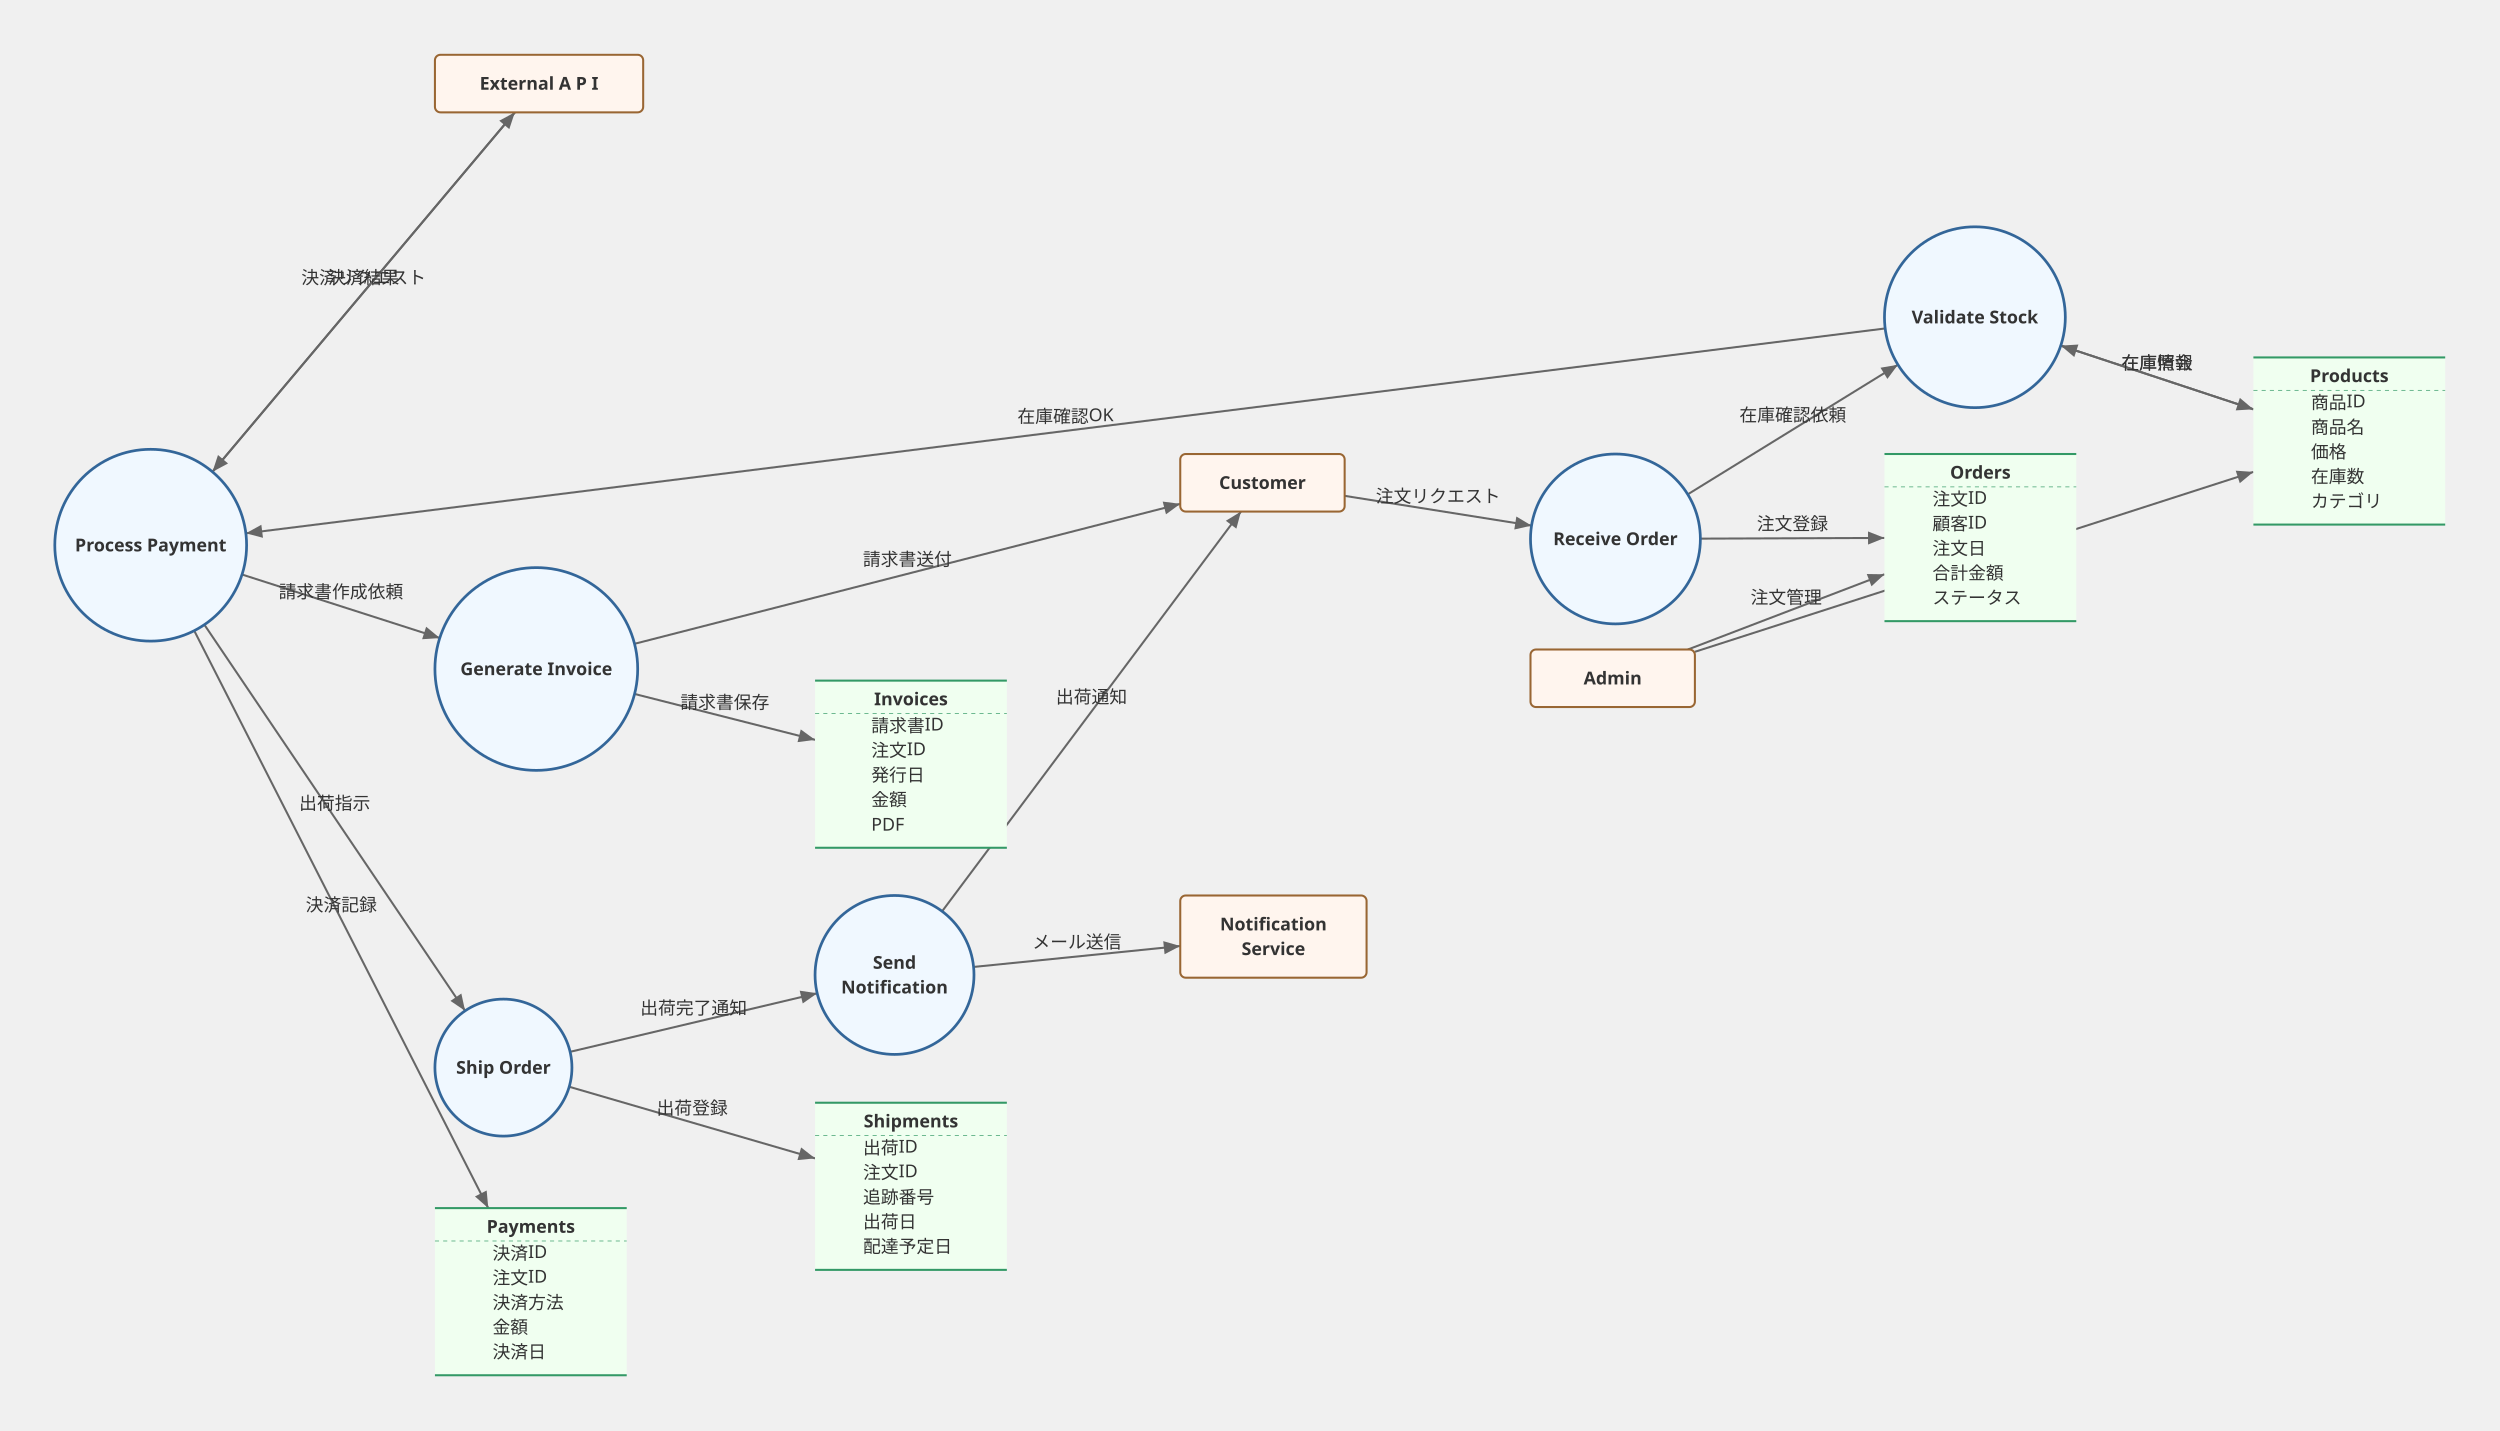
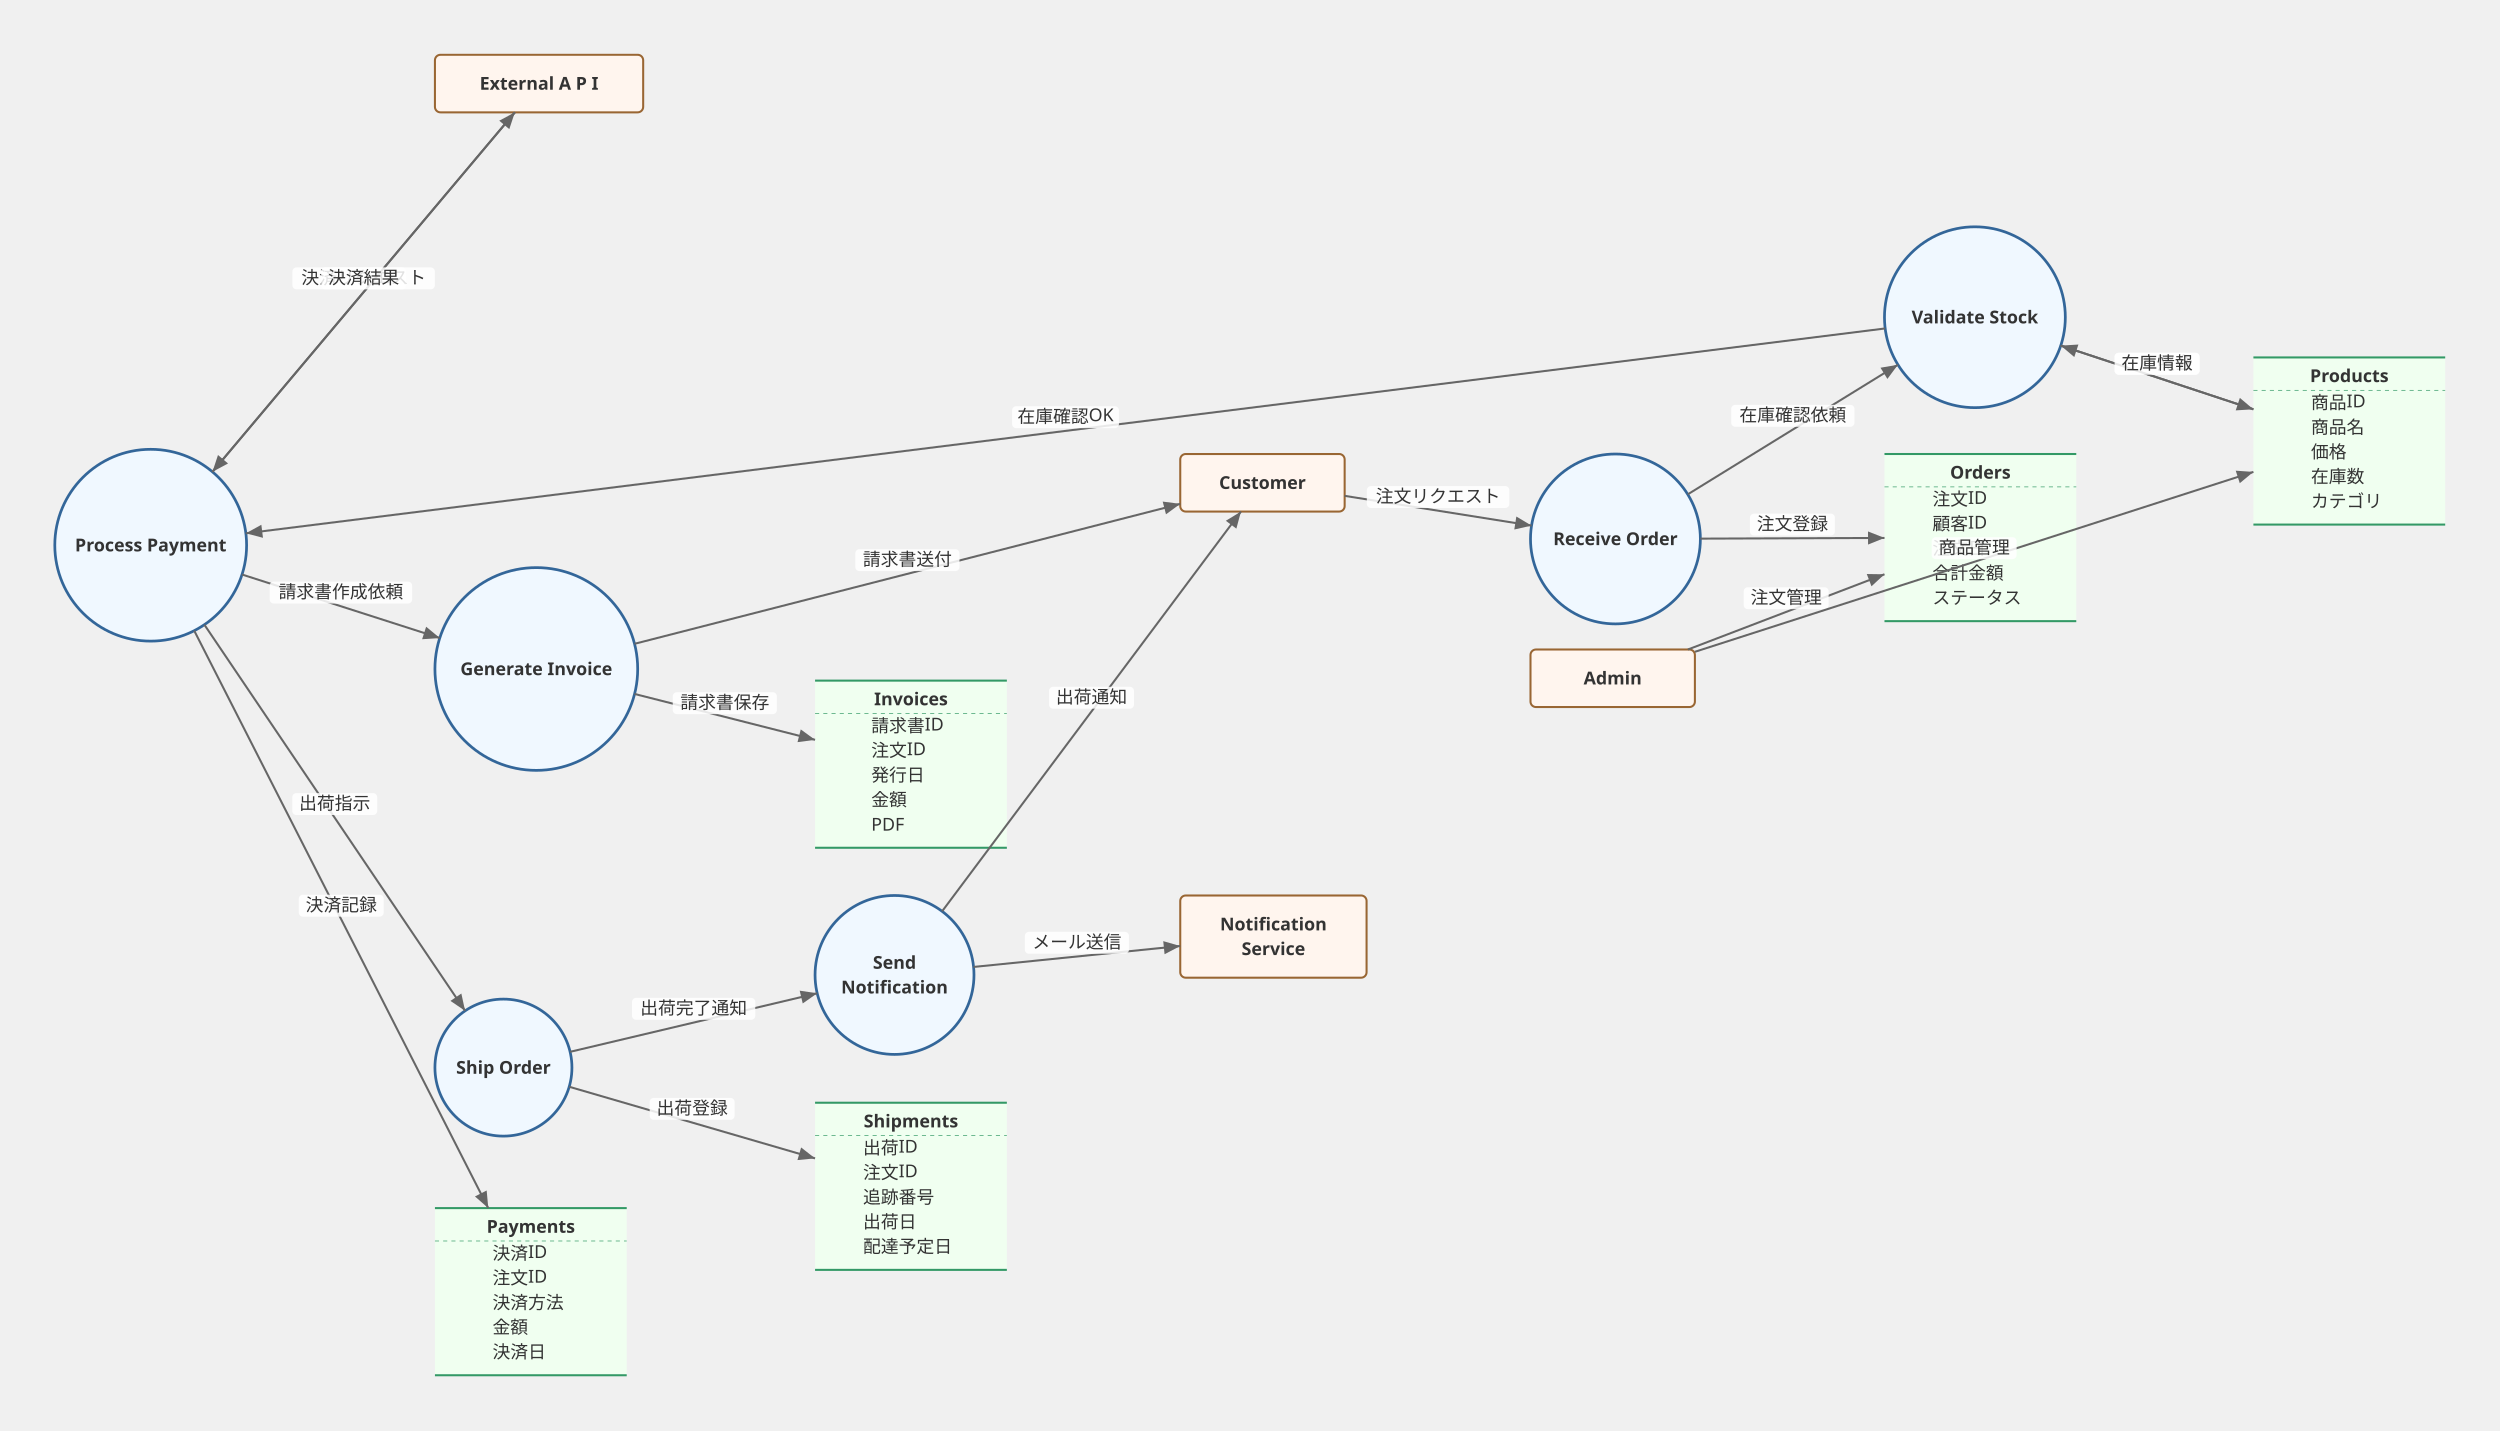
<svg xmlns="http://www.w3.org/2000/svg" width="1824.814" height="1043.831" viewBox="0 0 1824.814 1043.831">
  <style>text { font-family: sans-serif; font-size: 13px; fill: #333; }</style>
  <defs>
    <marker id="arrow" viewBox="0 0 10 10" refX="10" refY="5" markerWidth="8" markerHeight="8" orient="auto">
      <polygon points="0,1 10,5 0,9" fill="#666" />
    </marker>
  </defs>
-   <line x1="981.496" y1="361.943" x2="1117.918" y2="383.651" stroke="#666" stroke-width="1.5" marker-end="url(#arrow)" />
-   <text x="1049.707" y="366.797" text-anchor="middle" font-size="11" fill="#666">注文リクエスト</text>
-   <line x1="1241.147" y1="393.162" x2="1375.527" y2="392.658" stroke="#666" stroke-width="1.5" marker-end="url(#arrow)" />
-   <text x="1308.337" y="386.91" text-anchor="middle" font-size="11" fill="#666">注文登録</text>
-   <line x1="1231.917" y1="360.846" x2="1385.353" y2="266.205" stroke="#666" stroke-width="1.5" marker-end="url(#arrow)" />
-   <text x="1308.635" y="307.526" text-anchor="middle" font-size="11" fill="#666">在庫確認依頼</text>
-   <line x1="1504.191" y1="252.273" x2="1644.814" y2="298.762" stroke="#666" stroke-width="1.5" marker-end="url(#arrow)" />
-   <text x="1574.503" y="269.517" text-anchor="middle" font-size="11" fill="#666">在庫照会</text>
-   <line x1="1644.814" y1="298.762" x2="1504.191" y2="252.273" stroke="#666" stroke-width="1.5" marker-end="url(#arrow)" />
-   <text x="1574.503" y="269.517" text-anchor="middle" font-size="11" fill="#666">在庫情報</text>
-   <line x1="1376.036" y1="239.742" x2="179.46" y2="389.286" stroke="#666" stroke-width="1.5" marker-end="url(#arrow)" />
-   <text x="777.748" y="308.514" text-anchor="middle" font-size="11" fill="#666">在庫確認OK</text>
-   <line x1="155.062" y1="344.4" x2="375.802" y2="82" stroke="#666" stroke-width="1.5" marker-end="url(#arrow)" />
-   <text x="265.432" y="207.2" text-anchor="middle" font-size="11" fill="#666">決済リクエスト</text>
-   <line x1="375.802" y1="82" x2="155.062" y2="344.4" stroke="#666" stroke-width="1.5" marker-end="url(#arrow)" />
-   <text x="265.432" y="207.2" text-anchor="middle" font-size="11" fill="#666">決済結果</text>
-   <line x1="141.765" y1="460.344" x2="356.404" y2="881.831" stroke="#666" stroke-width="1.5" marker-end="url(#arrow)" />
-   <text x="249.085" y="665.088" text-anchor="middle" font-size="11" fill="#666">決済記録</text>
-   <line x1="149.172" y1="455.98" x2="339.488" y2="737.839" stroke="#666" stroke-width="1.5" marker-end="url(#arrow)" />
-   <text x="244.33" y="590.91" text-anchor="middle" font-size="11" fill="#666">出荷指示</text>
-   <line x1="415.473" y1="793.258" x2="594.936" y2="845.525" stroke="#666" stroke-width="1.5" marker-end="url(#arrow)" />
-   <text x="505.204" y="813.391" text-anchor="middle" font-size="11" fill="#666">出荷登録</text>
-   <line x1="416.121" y1="767.75" x2="596.498" y2="725.015" stroke="#666" stroke-width="1.5" marker-end="url(#arrow)" />
-   <text x="506.309" y="740.382" text-anchor="middle" font-size="11" fill="#666">出荷完了通知</text>
-   <line x1="710.641" y1="705.801" x2="861.496" y2="690.528" stroke="#666" stroke-width="1.5" marker-end="url(#arrow)" />
-   <text x="786.068" y="692.164" text-anchor="middle" font-size="11" fill="#666">メール送信</text>
-   <line x1="687.663" y1="665.189" x2="905.797" y2="373.395" stroke="#666" stroke-width="1.5" marker-end="url(#arrow)" />
-   <text x="796.73" y="513.292" text-anchor="middle" font-size="11" fill="#666">出荷通知</text>
-   <line x1="176.651" y1="419.36" x2="321.009" y2="465.697" stroke="#666" stroke-width="1.5" marker-end="url(#arrow)" />
-   <text x="248.83" y="436.529" text-anchor="middle" font-size="11" fill="#666">請求書作成依頼</text>
-   <line x1="463.189" y1="506.539" x2="594.936" y2="540.017" stroke="#666" stroke-width="1.5" marker-end="url(#arrow)" />
-   <text x="529.062" y="517.278" text-anchor="middle" font-size="11" fill="#666">請求書保存</text>
-   <line x1="463.148" y1="469.932" x2="861.496" y2="367.781" stroke="#666" stroke-width="1.5" marker-end="url(#arrow)" />
-   <text x="662.322" y="412.857" text-anchor="middle" font-size="11" fill="#666">請求書送付</text>
-   <line x1="1232.027" y1="474.093" x2="1375.527" y2="419.181" stroke="#666" stroke-width="1.5" marker-end="url(#arrow)" />
-   <text x="1303.777" y="440.637" text-anchor="middle" font-size="11" fill="#666">注文管理</text>
-   <line x1="1237.148" y1="475.766" x2="1644.814" y2="344.451" stroke="#666" stroke-width="1.5" marker-end="url(#arrow)" />
-   <text x="1440.981" y="404.108" text-anchor="middle" font-size="11" fill="#666">商品管理</text>
  <rect x="861.496" y="331.395" width="120" height="42" rx="4" fill="#fff5ee" stroke="#996633" stroke-width="1.5" />
  <text x="921.496" y="356.895" text-anchor="middle" font-weight="bold">Customer</text>
  <rect x="1117.148" y="474.093" width="120" height="42" rx="4" fill="#fff5ee" stroke="#996633" stroke-width="1.5" />
  <text x="1177.148" y="499.593" text-anchor="middle" font-weight="bold">Admin</text>
  <rect x="317.468" y="40" width="152" height="42" rx="4" fill="#fff5ee" stroke="#996633" stroke-width="1.5" />
  <text x="393.468" y="65.5" text-anchor="middle" font-weight="bold">External A P I</text>
  <rect x="861.496" y="653.643" width="136" height="60" rx="4" fill="#fff5ee" stroke="#996633" stroke-width="1.5" />
  <text x="929.496" y="679.143" text-anchor="middle" font-weight="bold">Notification</text>
  <text x="929.496" y="697.143" text-anchor="middle" font-weight="bold">Service</text>
  <circle cx="1179.148" cy="393.395" r="62" fill="#f0f8ff" stroke="#336699" stroke-width="2" />
  <text x="1179.148" y="397.895" text-anchor="middle" font-weight="bold">Receive Order</text>
  <circle cx="1441.527" cy="231.557" r="66" fill="#f0f8ff" stroke="#336699" stroke-width="2" />
  <text x="1441.527" y="236.057" text-anchor="middle" font-weight="bold">Validate Stock</text>
  <circle cx="110" cy="397.967" r="70" fill="#f0f8ff" stroke="#336699" stroke-width="2" />
  <text x="110" y="402.467" text-anchor="middle" font-weight="bold">Process Payment</text>
  <circle cx="367.468" cy="779.277" r="50" fill="#f0f8ff" stroke="#336699" stroke-width="2" />
  <text x="367.468" y="783.777" text-anchor="middle" font-weight="bold">Ship Order</text>
  <circle cx="391.468" cy="488.314" r="74" fill="#f0f8ff" stroke="#336699" stroke-width="2" />
  <text x="391.468" y="492.814" text-anchor="middle" font-weight="bold">Generate Invoice</text>
  <circle cx="652.936" cy="711.643" r="58" fill="#f0f8ff" stroke="#336699" stroke-width="2" />
  <text x="652.936" y="707.143" text-anchor="middle" font-weight="bold">Send</text>
  <text x="652.936" y="725.143" text-anchor="middle" font-weight="bold">Notification</text>
  <rect x="1375.527" y="331.395" width="140" height="122" fill="#f0fff0" stroke="none" />
  <line x1="1375.527" y1="331.395" x2="1515.527" y2="331.395" stroke="#339966" stroke-width="1.5" />
  <line x1="1375.527" y1="453.395" x2="1515.527" y2="453.395" stroke="#339966" stroke-width="1.5" />
  <text x="1445.527" y="349.395" text-anchor="middle" font-weight="bold">Orders</text>
  <line x1="1375.527" y1="355.395" x2="1515.527" y2="355.395" stroke="#339966" stroke-width="0.5" stroke-dasharray="3,3" />
  <text x="1410.527" y="368.895" font-size="11" fill="#555">注文ID</text>
  <text x="1410.527" y="386.895" font-size="11" fill="#555">顧客ID</text>
  <text x="1410.527" y="404.895" font-size="11" fill="#555">注文日</text>
  <text x="1410.527" y="422.895" font-size="11" fill="#555">合計金額</text>
  <text x="1410.527" y="440.895" font-size="11" fill="#555">ステータス</text>
  <rect x="1644.814" y="260.903" width="140" height="122" fill="#f0fff0" stroke="none" />
  <line x1="1644.814" y1="260.903" x2="1784.814" y2="260.903" stroke="#339966" stroke-width="1.5" />
  <line x1="1644.814" y1="382.903" x2="1784.814" y2="382.903" stroke="#339966" stroke-width="1.5" />
  <text x="1714.814" y="278.903" text-anchor="middle" font-weight="bold">Products</text>
  <line x1="1644.814" y1="284.903" x2="1784.814" y2="284.903" stroke="#339966" stroke-width="0.5" stroke-dasharray="3,3" />
  <text x="1686.814" y="298.403" font-size="11" fill="#555">商品ID</text>
  <text x="1686.814" y="316.403" font-size="11" fill="#555">商品名</text>
  <text x="1686.814" y="334.403" font-size="11" fill="#555">価格</text>
  <text x="1686.814" y="352.403" font-size="11" fill="#555">在庫数</text>
  <text x="1686.814" y="370.403" font-size="11" fill="#555">カテゴリ</text>
  <rect x="317.468" y="881.831" width="140" height="122" fill="#f0fff0" stroke="none" />
  <line x1="317.468" y1="881.831" x2="457.468" y2="881.831" stroke="#339966" stroke-width="1.5" />
  <line x1="317.468" y1="1003.831" x2="457.468" y2="1003.831" stroke="#339966" stroke-width="1.5" />
  <text x="387.468" y="899.831" text-anchor="middle" font-weight="bold">Payments</text>
  <line x1="317.468" y1="905.831" x2="457.468" y2="905.831" stroke="#339966" stroke-width="0.5" stroke-dasharray="3,3" />
  <text x="359.468" y="919.331" font-size="11" fill="#555">決済ID</text>
  <text x="359.468" y="937.331" font-size="11" fill="#555">注文ID</text>
  <text x="359.468" y="955.331" font-size="11" fill="#555">決済方法</text>
  <text x="359.468" y="973.331" font-size="11" fill="#555">金額</text>
  <text x="359.468" y="991.331" font-size="11" fill="#555">決済日</text>
  <rect x="594.936" y="804.911" width="140" height="122" fill="#f0fff0" stroke="none" />
  <line x1="594.936" y1="804.911" x2="734.936" y2="804.911" stroke="#339966" stroke-width="1.5" />
  <line x1="594.936" y1="926.911" x2="734.936" y2="926.911" stroke="#339966" stroke-width="1.5" />
  <text x="664.936" y="822.911" text-anchor="middle" font-weight="bold">Shipments</text>
  <line x1="594.936" y1="828.911" x2="734.936" y2="828.911" stroke="#339966" stroke-width="0.5" stroke-dasharray="3,3" />
  <text x="629.936" y="842.411" font-size="11" fill="#555">出荷ID</text>
  <text x="629.936" y="860.411" font-size="11" fill="#555">注文ID</text>
  <text x="629.936" y="878.411" font-size="11" fill="#555">追跡番号</text>
  <text x="629.936" y="896.411" font-size="11" fill="#555">出荷日</text>
  <text x="629.936" y="914.411" font-size="11" fill="#555">配達予定日</text>
  <rect x="594.936" y="496.804" width="140" height="122" fill="#f0fff0" stroke="none" />
  <line x1="594.936" y1="496.804" x2="734.936" y2="496.804" stroke="#339966" stroke-width="1.5" />
  <line x1="594.936" y1="618.804" x2="734.936" y2="618.804" stroke="#339966" stroke-width="1.5" />
  <text x="664.936" y="514.804" text-anchor="middle" font-weight="bold">Invoices</text>
  <line x1="594.936" y1="520.804" x2="734.936" y2="520.804" stroke="#339966" stroke-width="0.5" stroke-dasharray="3,3" />
  <text x="635.936" y="534.304" font-size="11" fill="#555">請求書ID</text>
  <text x="635.936" y="552.304" font-size="11" fill="#555">注文ID</text>
  <text x="635.936" y="570.304" font-size="11" fill="#555">発行日</text>
  <text x="635.936" y="588.304" font-size="11" fill="#555">金額</text>
  <text x="635.936" y="606.304" font-size="11" fill="#555">PDF</text>
+   <line x1="981.496" y1="361.943" x2="1117.918" y2="383.651" stroke="#666" stroke-width="1.5" marker-end="url(#arrow)" />
+   <rect x="997.707" y="354.797" width="104" height="16" rx="3" fill="white" opacity="0.85" />
+   <text x="1049.707" y="366.797" text-anchor="middle" font-size="11" fill="#666">注文リクエスト</text>
+   <line x1="1241.147" y1="393.162" x2="1375.527" y2="392.658" stroke="#666" stroke-width="1.5" marker-end="url(#arrow)" />
+   <rect x="1277.337" y="374.91" width="62" height="16" rx="3" fill="white" opacity="0.85" />
+   <text x="1308.337" y="386.91" text-anchor="middle" font-size="11" fill="#666">注文登録</text>
+   <line x1="1231.917" y1="360.846" x2="1385.353" y2="266.205" stroke="#666" stroke-width="1.5" marker-end="url(#arrow)" />
+   <rect x="1263.635" y="295.526" width="90" height="16" rx="3" fill="white" opacity="0.85" />
+   <text x="1308.635" y="307.526" text-anchor="middle" font-size="11" fill="#666">在庫確認依頼</text>
+   <line x1="1504.191" y1="252.273" x2="1644.814" y2="298.762" stroke="#666" stroke-width="1.5" marker-end="url(#arrow)" />
+   <rect x="1543.503" y="257.517" width="62" height="16" rx="3" fill="white" opacity="0.85" />
+   <text x="1574.503" y="269.517" text-anchor="middle" font-size="11" fill="#666">在庫照会</text>
+   <line x1="1644.814" y1="298.762" x2="1504.191" y2="252.273" stroke="#666" stroke-width="1.5" marker-end="url(#arrow)" />
+   <rect x="1543.503" y="257.517" width="62" height="16" rx="3" fill="white" opacity="0.85" />
+   <text x="1574.503" y="269.517" text-anchor="middle" font-size="11" fill="#666">在庫情報</text>
+   <line x1="1376.036" y1="239.742" x2="179.46" y2="389.286" stroke="#666" stroke-width="1.5" marker-end="url(#arrow)" />
+   <rect x="738.748" y="296.514" width="78" height="16" rx="3" fill="white" opacity="0.85" />
+   <text x="777.748" y="308.514" text-anchor="middle" font-size="11" fill="#666">在庫確認OK</text>
+   <line x1="155.062" y1="344.4" x2="375.802" y2="82" stroke="#666" stroke-width="1.5" marker-end="url(#arrow)" />
+   <rect x="213.432" y="195.2" width="104" height="16" rx="3" fill="white" opacity="0.85" />
+   <text x="265.432" y="207.2" text-anchor="middle" font-size="11" fill="#666">決済リクエスト</text>
+   <line x1="375.802" y1="82" x2="155.062" y2="344.4" stroke="#666" stroke-width="1.5" marker-end="url(#arrow)" />
+   <rect x="234.432" y="195.2" width="62" height="16" rx="3" fill="white" opacity="0.85" />
+   <text x="265.432" y="207.2" text-anchor="middle" font-size="11" fill="#666">決済結果</text>
+   <line x1="141.765" y1="460.344" x2="356.404" y2="881.831" stroke="#666" stroke-width="1.5" marker-end="url(#arrow)" />
+   <rect x="218.085" y="653.088" width="62" height="16" rx="3" fill="white" opacity="0.85" />
+   <text x="249.085" y="665.088" text-anchor="middle" font-size="11" fill="#666">決済記録</text>
+   <line x1="149.172" y1="455.98" x2="339.488" y2="737.839" stroke="#666" stroke-width="1.5" marker-end="url(#arrow)" />
+   <rect x="213.33" y="578.91" width="62" height="16" rx="3" fill="white" opacity="0.85" />
+   <text x="244.33" y="590.91" text-anchor="middle" font-size="11" fill="#666">出荷指示</text>
+   <line x1="415.473" y1="793.258" x2="594.936" y2="845.525" stroke="#666" stroke-width="1.5" marker-end="url(#arrow)" />
+   <rect x="474.204" y="801.391" width="62" height="16" rx="3" fill="white" opacity="0.85" />
+   <text x="505.204" y="813.391" text-anchor="middle" font-size="11" fill="#666">出荷登録</text>
+   <line x1="416.121" y1="767.75" x2="596.498" y2="725.015" stroke="#666" stroke-width="1.5" marker-end="url(#arrow)" />
+   <rect x="461.309" y="728.382" width="90" height="16" rx="3" fill="white" opacity="0.85" />
+   <text x="506.309" y="740.382" text-anchor="middle" font-size="11" fill="#666">出荷完了通知</text>
+   <line x1="710.641" y1="705.801" x2="861.496" y2="690.528" stroke="#666" stroke-width="1.5" marker-end="url(#arrow)" />
+   <rect x="748.068" y="680.164" width="76" height="16" rx="3" fill="white" opacity="0.85" />
+   <text x="786.068" y="692.164" text-anchor="middle" font-size="11" fill="#666">メール送信</text>
+   <line x1="687.663" y1="665.189" x2="905.797" y2="373.395" stroke="#666" stroke-width="1.5" marker-end="url(#arrow)" />
+   <rect x="765.73" y="501.292" width="62" height="16" rx="3" fill="white" opacity="0.85" />
+   <text x="796.73" y="513.292" text-anchor="middle" font-size="11" fill="#666">出荷通知</text>
+   <line x1="176.651" y1="419.36" x2="321.009" y2="465.697" stroke="#666" stroke-width="1.5" marker-end="url(#arrow)" />
+   <rect x="196.83" y="424.529" width="104" height="16" rx="3" fill="white" opacity="0.85" />
+   <text x="248.83" y="436.529" text-anchor="middle" font-size="11" fill="#666">請求書作成依頼</text>
+   <line x1="463.189" y1="506.539" x2="594.936" y2="540.017" stroke="#666" stroke-width="1.5" marker-end="url(#arrow)" />
+   <rect x="491.062" y="505.278" width="76" height="16" rx="3" fill="white" opacity="0.85" />
+   <text x="529.062" y="517.278" text-anchor="middle" font-size="11" fill="#666">請求書保存</text>
+   <line x1="463.148" y1="469.932" x2="861.496" y2="367.781" stroke="#666" stroke-width="1.5" marker-end="url(#arrow)" />
+   <rect x="624.322" y="400.857" width="76" height="16" rx="3" fill="white" opacity="0.85" />
+   <text x="662.322" y="412.857" text-anchor="middle" font-size="11" fill="#666">請求書送付</text>
+   <line x1="1232.027" y1="474.093" x2="1375.527" y2="419.181" stroke="#666" stroke-width="1.5" marker-end="url(#arrow)" />
+   <rect x="1272.777" y="428.637" width="62" height="16" rx="3" fill="white" opacity="0.85" />
+   <text x="1303.777" y="440.637" text-anchor="middle" font-size="11" fill="#666">注文管理</text>
+   <line x1="1237.148" y1="475.766" x2="1644.814" y2="344.451" stroke="#666" stroke-width="1.5" marker-end="url(#arrow)" />
+   <rect x="1409.981" y="392.108" width="62" height="16" rx="3" fill="white" opacity="0.85" />
+   <text x="1440.981" y="404.108" text-anchor="middle" font-size="11" fill="#666">商品管理</text>
</svg>
